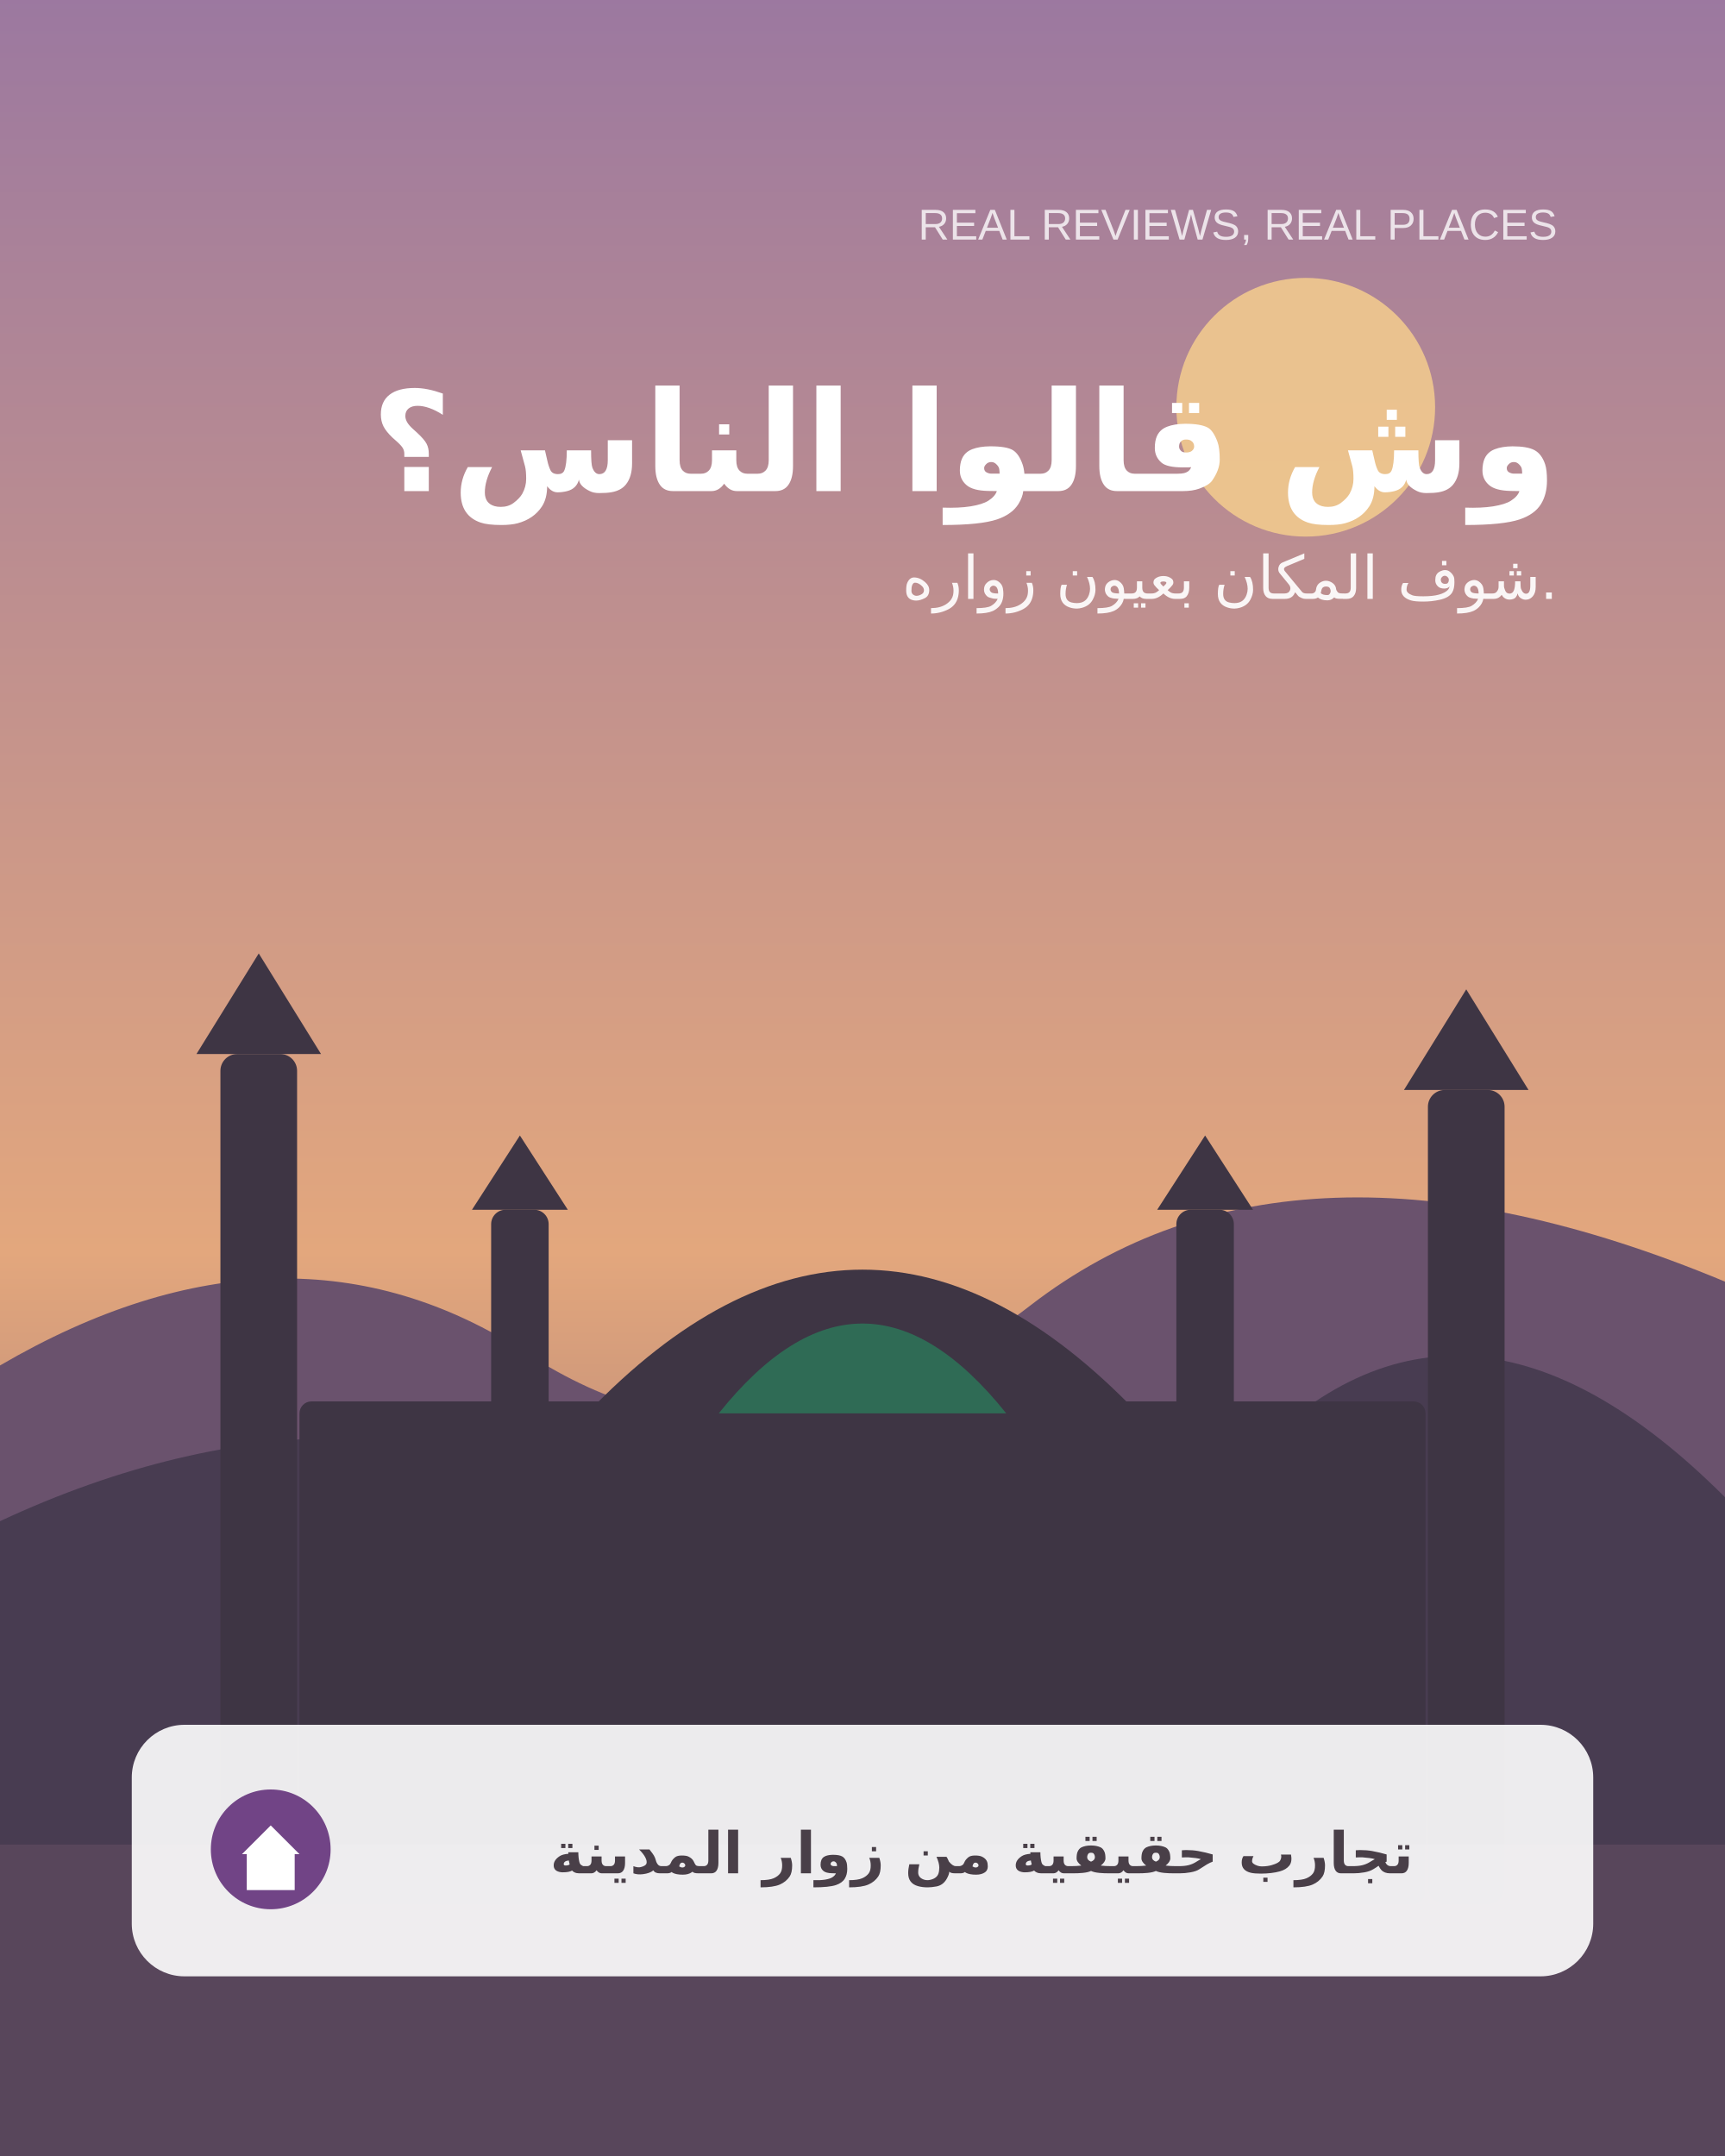
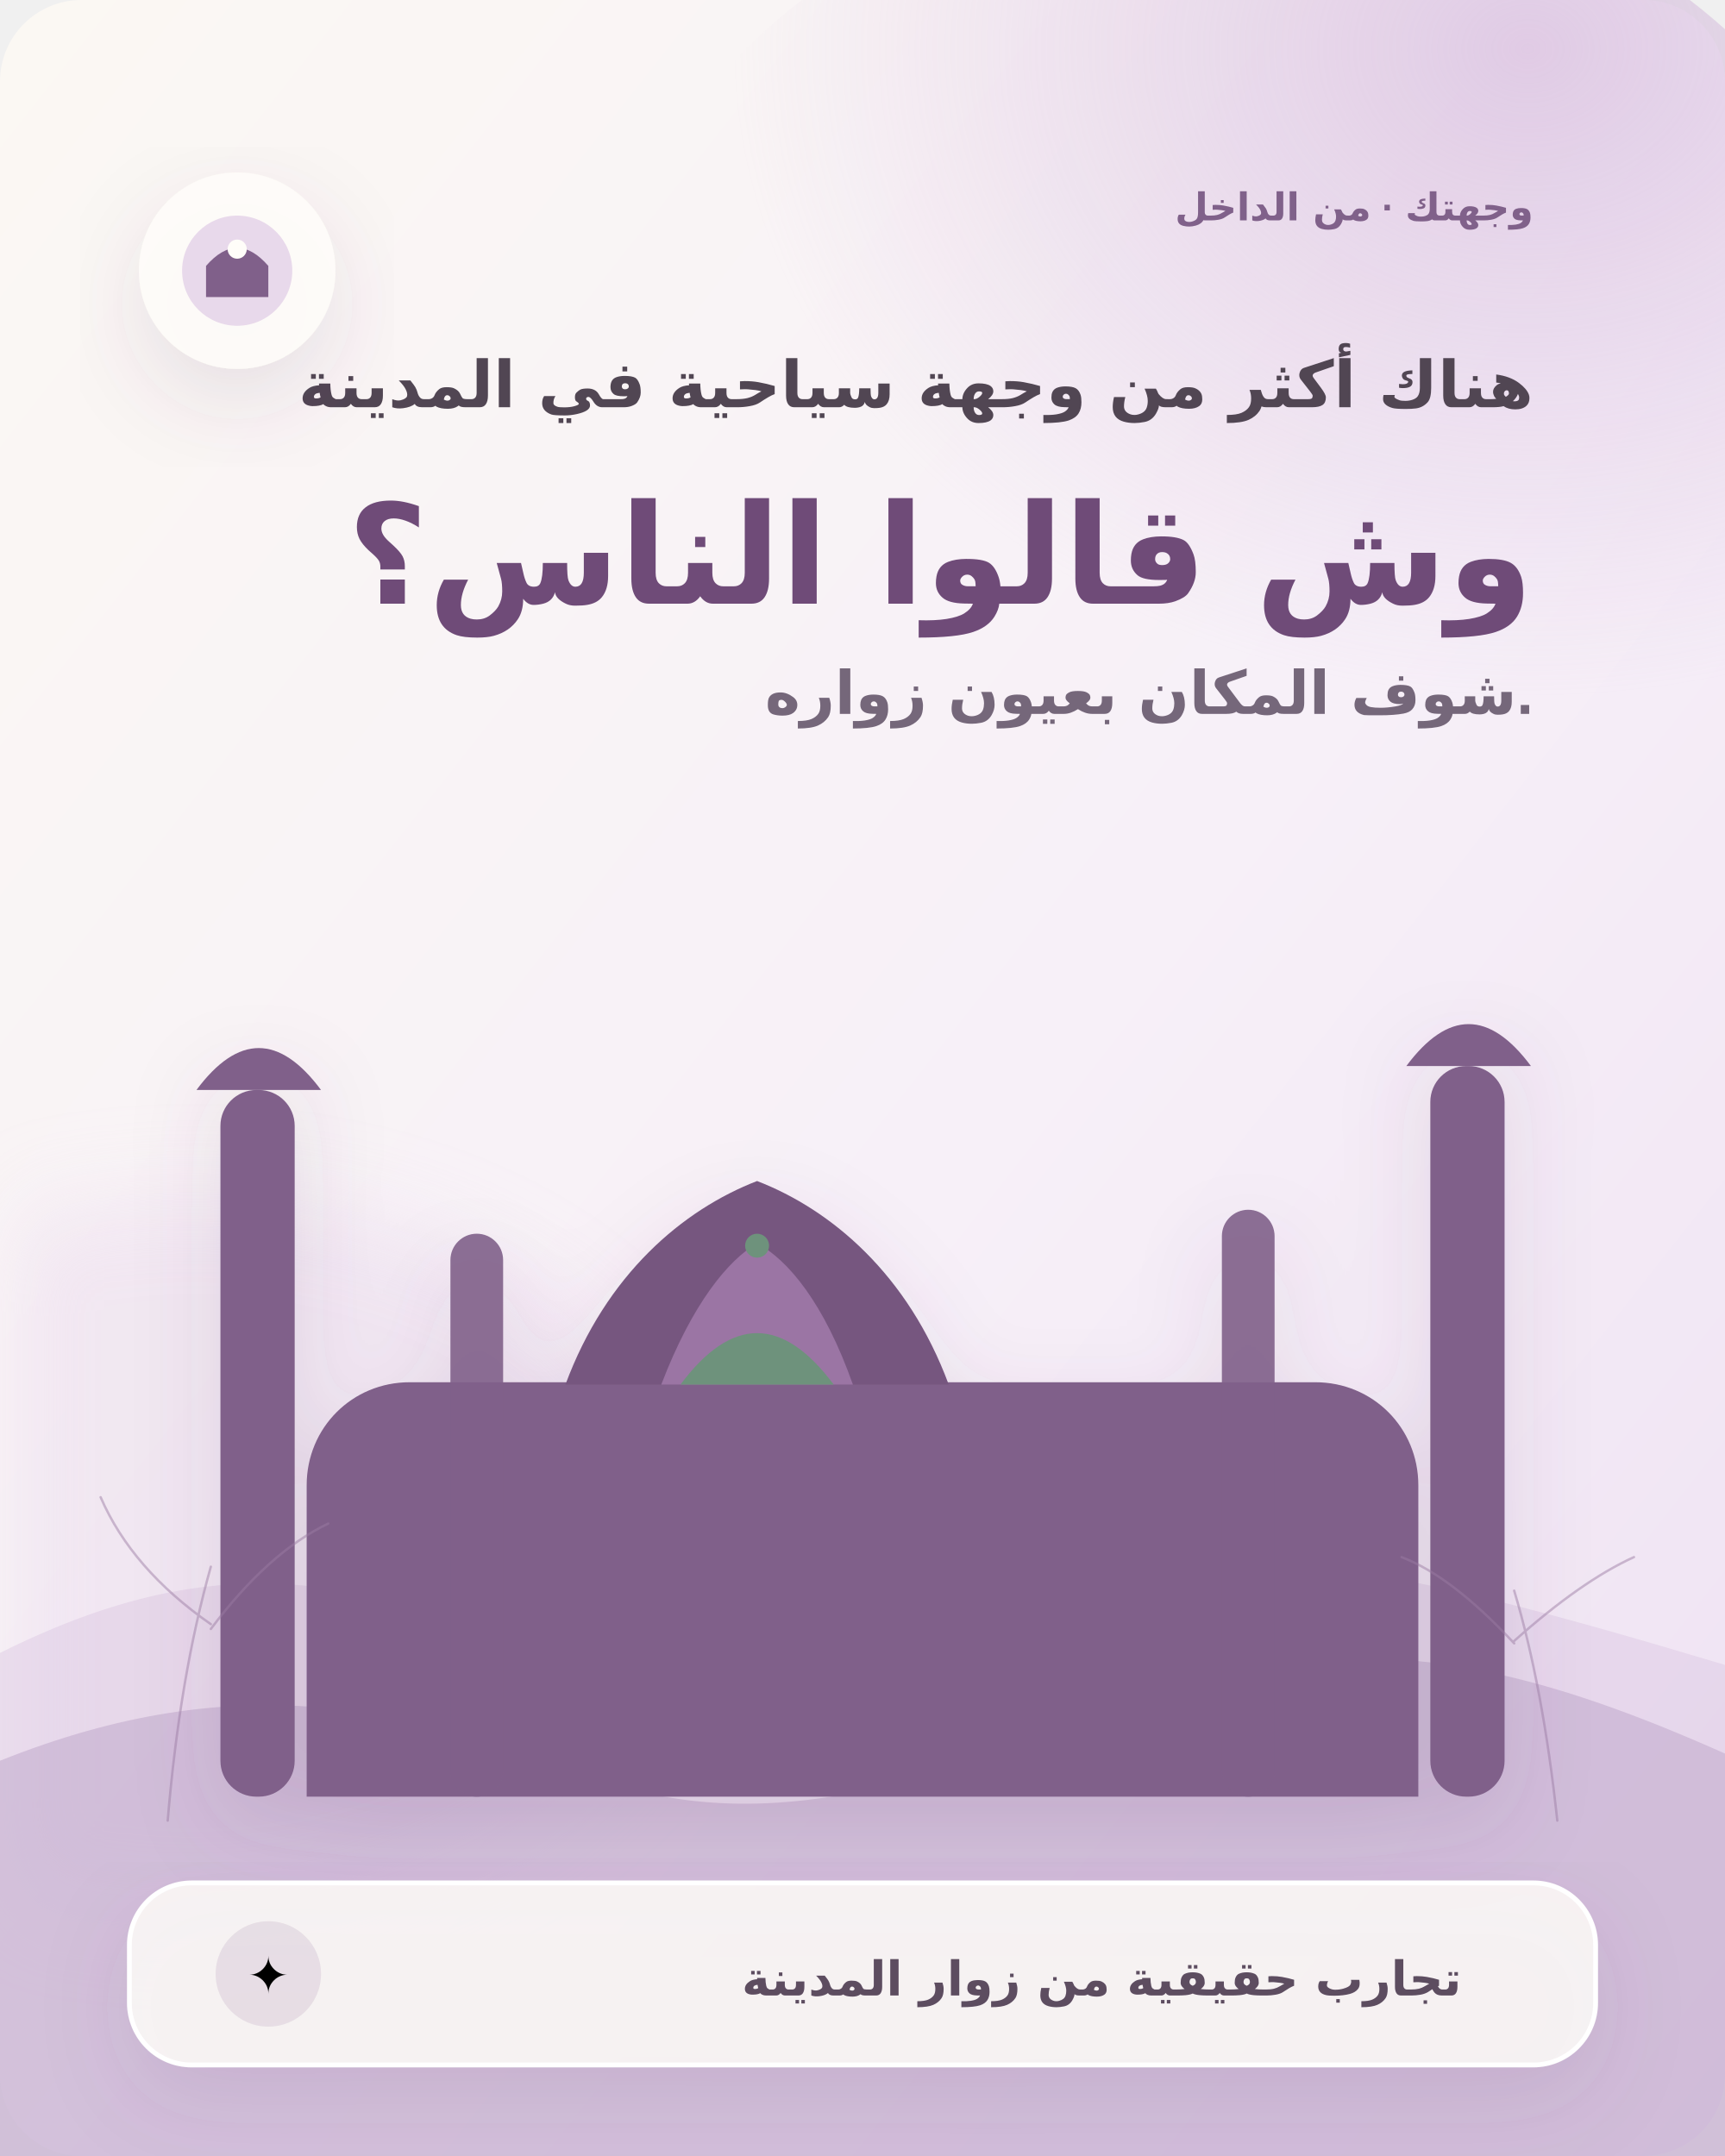
<svg xmlns="http://www.w3.org/2000/svg" viewBox="0 0 720 900">
  <defs>
-     <linearGradient id="sky" x1="0" y1="0" x2="0" y2="1">
-       <stop stop-color="#9b78a0" />
-       <stop offset=".58" stop-color="#e3a77d" />
-       <stop offset="1" stop-color="#6d526f" />
+     <linearGradient id="bg" x1="0" y1="0" x2="1" y2="1">
+       <stop stop-color="#fbf8f3" />
+       <stop offset=".55" stop-color="#f7f0f8" />
+       <stop offset="1" stop-color="#eee1f2" />
    </linearGradient>
+     <radialGradient id="glow" cx=".72" cy=".18" r=".62">
+       <stop stop-color="#caa8d4" stop-opacity=".52" />
+       <stop offset="1" stop-color="#caa8d4" stop-opacity="0" />
+     </radialGradient>
+     <filter id="soft" x="-30%" y="-30%" width="160%" height="160%">
+       <feGaussianBlur stdDeviation="18" />
+     </filter>
+     <filter id="shadow" x="-30%" y="-30%" width="160%" height="180%">
+       <feDropShadow dx="0" dy="14" stdDeviation="18" flood-color="#694675" flood-opacity=".14" />
+     </filter>
  </defs>
-   <rect width="720" height="900" fill="url(#sky)" />
-   <circle cx="545" cy="170" r="54" fill="#f1c98e" opacity=".9" />
-   <path d="M0 570 Q120 500 220 565 T430 545 T720 535 V900 H0Z" fill="#6a526d" />
-   <path d="M0 635 Q150 565 290 635 T520 610 T720 625 V900 H0Z" fill="#463b50" opacity=".95" />
-   <g fill="#3e3544">
-     <rect x="125" y="585" width="470" height="210" rx="5" />
-     <path d="M245 590 Q360 470 475 590Z" />
-     <path d="M300 590 Q360 515 420 590Z" fill="#2f6b55" />
-     <g>
-       <rect x="92" y="440" width="32" height="355" rx="7" />
-       <path d="M82 440h52l-26-42z" />
-       <rect x="596" y="455" width="32" height="340" rx="7" />
-       <path d="M586 455h52l-26-42z" />
-       <rect x="205" y="505" width="24" height="290" rx="6" />
-       <path d="M197 505h40l-20-31z" />
-       <rect x="491" y="505" width="24" height="290" rx="6" />
-       <path d="M483 505h40l-20-31z" />
-     </g>
+   <rect width="720" height="900" rx="34" fill="url(#bg)" />
+   <ellipse cx="520" cy="160" rx="270" ry="220" fill="url(#glow)" />
+   <ellipse cx="80" cy="650" rx="210" ry="150" fill="#e6d4eb" opacity=".38" filter="url(#soft)" />
+   <path d="M0 690 C90 645 145 660 215 684 C292 711 355 705 420 674 C500 636 570 650 720 695 V900 H0Z" fill="#d8c3df" opacity=".42" />
+   <path d="M0 735 C100 695 170 713 248 742 C335 774 420 728 492 704 C575 677 648 700 720 732 V900 H0Z" fill="#bca3c7" opacity=".5" />
+   <g filter="url(#shadow)" fill="#80618a">
+     <path d="M128 750 V620 C128 596 147 577 171 577 H549 C573 577 592 596 592 620 V750Z" />
+     <path d="M236 578 C253 532 285 505 316 493 C347 505 379 532 396 578Z" fill="#76567f" />
+     <path d="M276 578 C289 544 304 526 316 519 C329 526 344 544 356 578Z" fill="#9b75a4" />
+     <rect x="92" y="455" width="31" height="295" rx="15" />
+     <path d="M82 455 Q108 420 134 455Z" />
+     <rect x="597" y="445" width="31" height="305" rx="15" />
+     <path d="M587 445 Q613 410 639 445Z" />
+     <rect x="188" y="515" width="22" height="235" rx="11" opacity=".9" />
+     <rect x="510" y="505" width="22" height="245" rx="11" opacity=".9" />
  </g>
-   <g fill="#5d495e" opacity=".8">
-     <rect x="0" y="770" width="720" height="130" />
+   <path d="M284 578 Q316 535 348 578Z" fill="#6e927c" />
+   <circle cx="316" cy="520" r="5" fill="#6e927c" />
+   <g fill="none" stroke="#9a7ba2" stroke-linecap="round" opacity=".48">
+     <path d="M70 760 Q75 700 88 654 M88 678 Q55 655 42 625 M88 680 Q112 648 137 636" />
+     <path d="M650 760 Q644 704 632 664 M632 686 Q606 658 585 650 M632 685 Q660 660 682 650" />
  </g>
-   <g fill="#fff" font-family="Arial, sans-serif" text-anchor="end">
-     <text x="650" y="100" font-size="18" opacity=".78">REAL REVIEWS, REAL PLACES</text>
-     <text x="650" y="205" font-size="58" font-weight="700">وش قالوا الناس؟</text>
-     <text x="650" y="250" font-size="25" opacity=".92">شوف المكان بعيون زواره.</text>
+   <g font-family="Arial, sans-serif" text-anchor="end">
+     <text x="640" y="92" font-size="16" font-weight="700" fill="#80618a">وجهتك · من الداخل</text>
+     <text x="640" y="170" font-size="27" font-weight="700" fill="#514653">هناك أكثر من وجهة سياحية في المدينة</text>
+     <text x="640" y="252" font-size="58" font-weight="800" fill="#6f4b78">وش قالوا الناس؟</text>
+     <text x="640" y="298" font-size="25" font-weight="600" fill="#75677a">شوف المكان بعيون زواره.</text>
  </g>
-   <g transform="translate(55 720)">
-     <rect width="610" height="105" rx="22" fill="#fff" opacity=".9" />
-     <circle cx="58" cy="52" r="25" fill="#714486" />
-     <path d="M48 54h20v15H48zM46 54l12-12 12 12" fill="#fff" />
-     <text x="535" y="62" fill="#493f48" font-size="24" font-family="Arial,sans-serif" font-weight="700" text-anchor="end">تجارب حقيقية من زوار المدينة</text>
+   <g filter="url(#shadow)">
+     <rect x="58" y="72" width="82" height="82" rx="41" fill="#fffdf9" opacity=".88" />
+     <circle cx="99" cy="113" r="23" fill="#e8d9eb" />
+     <path d="M86 111 Q99 96 112 111 V124 H86Z" fill="#80618a" />
+     <circle cx="99" cy="104" r="4" fill="#fffdf9" />
+   </g>
+   <g filter="url(#shadow)">
+     <rect x="54" y="786" width="612" height="76" rx="26" fill="#fffdf9" fill-opacity=".82" stroke="#fff" stroke-width="2" />
+     <text x="610" y="833" font-size="20" font-weight="700" fill="#5d4d61" text-anchor="end" font-family="Arial, sans-serif">تجارب حقيقية من زوار المدينة</text>
+     <circle cx="112" cy="824" r="22" fill="#80618a" opacity=".14" />
+     <text x="112" y="832" font-size="21" text-anchor="middle" font-family="Arial, sans-serif">✦</text>
  </g>
</svg>
